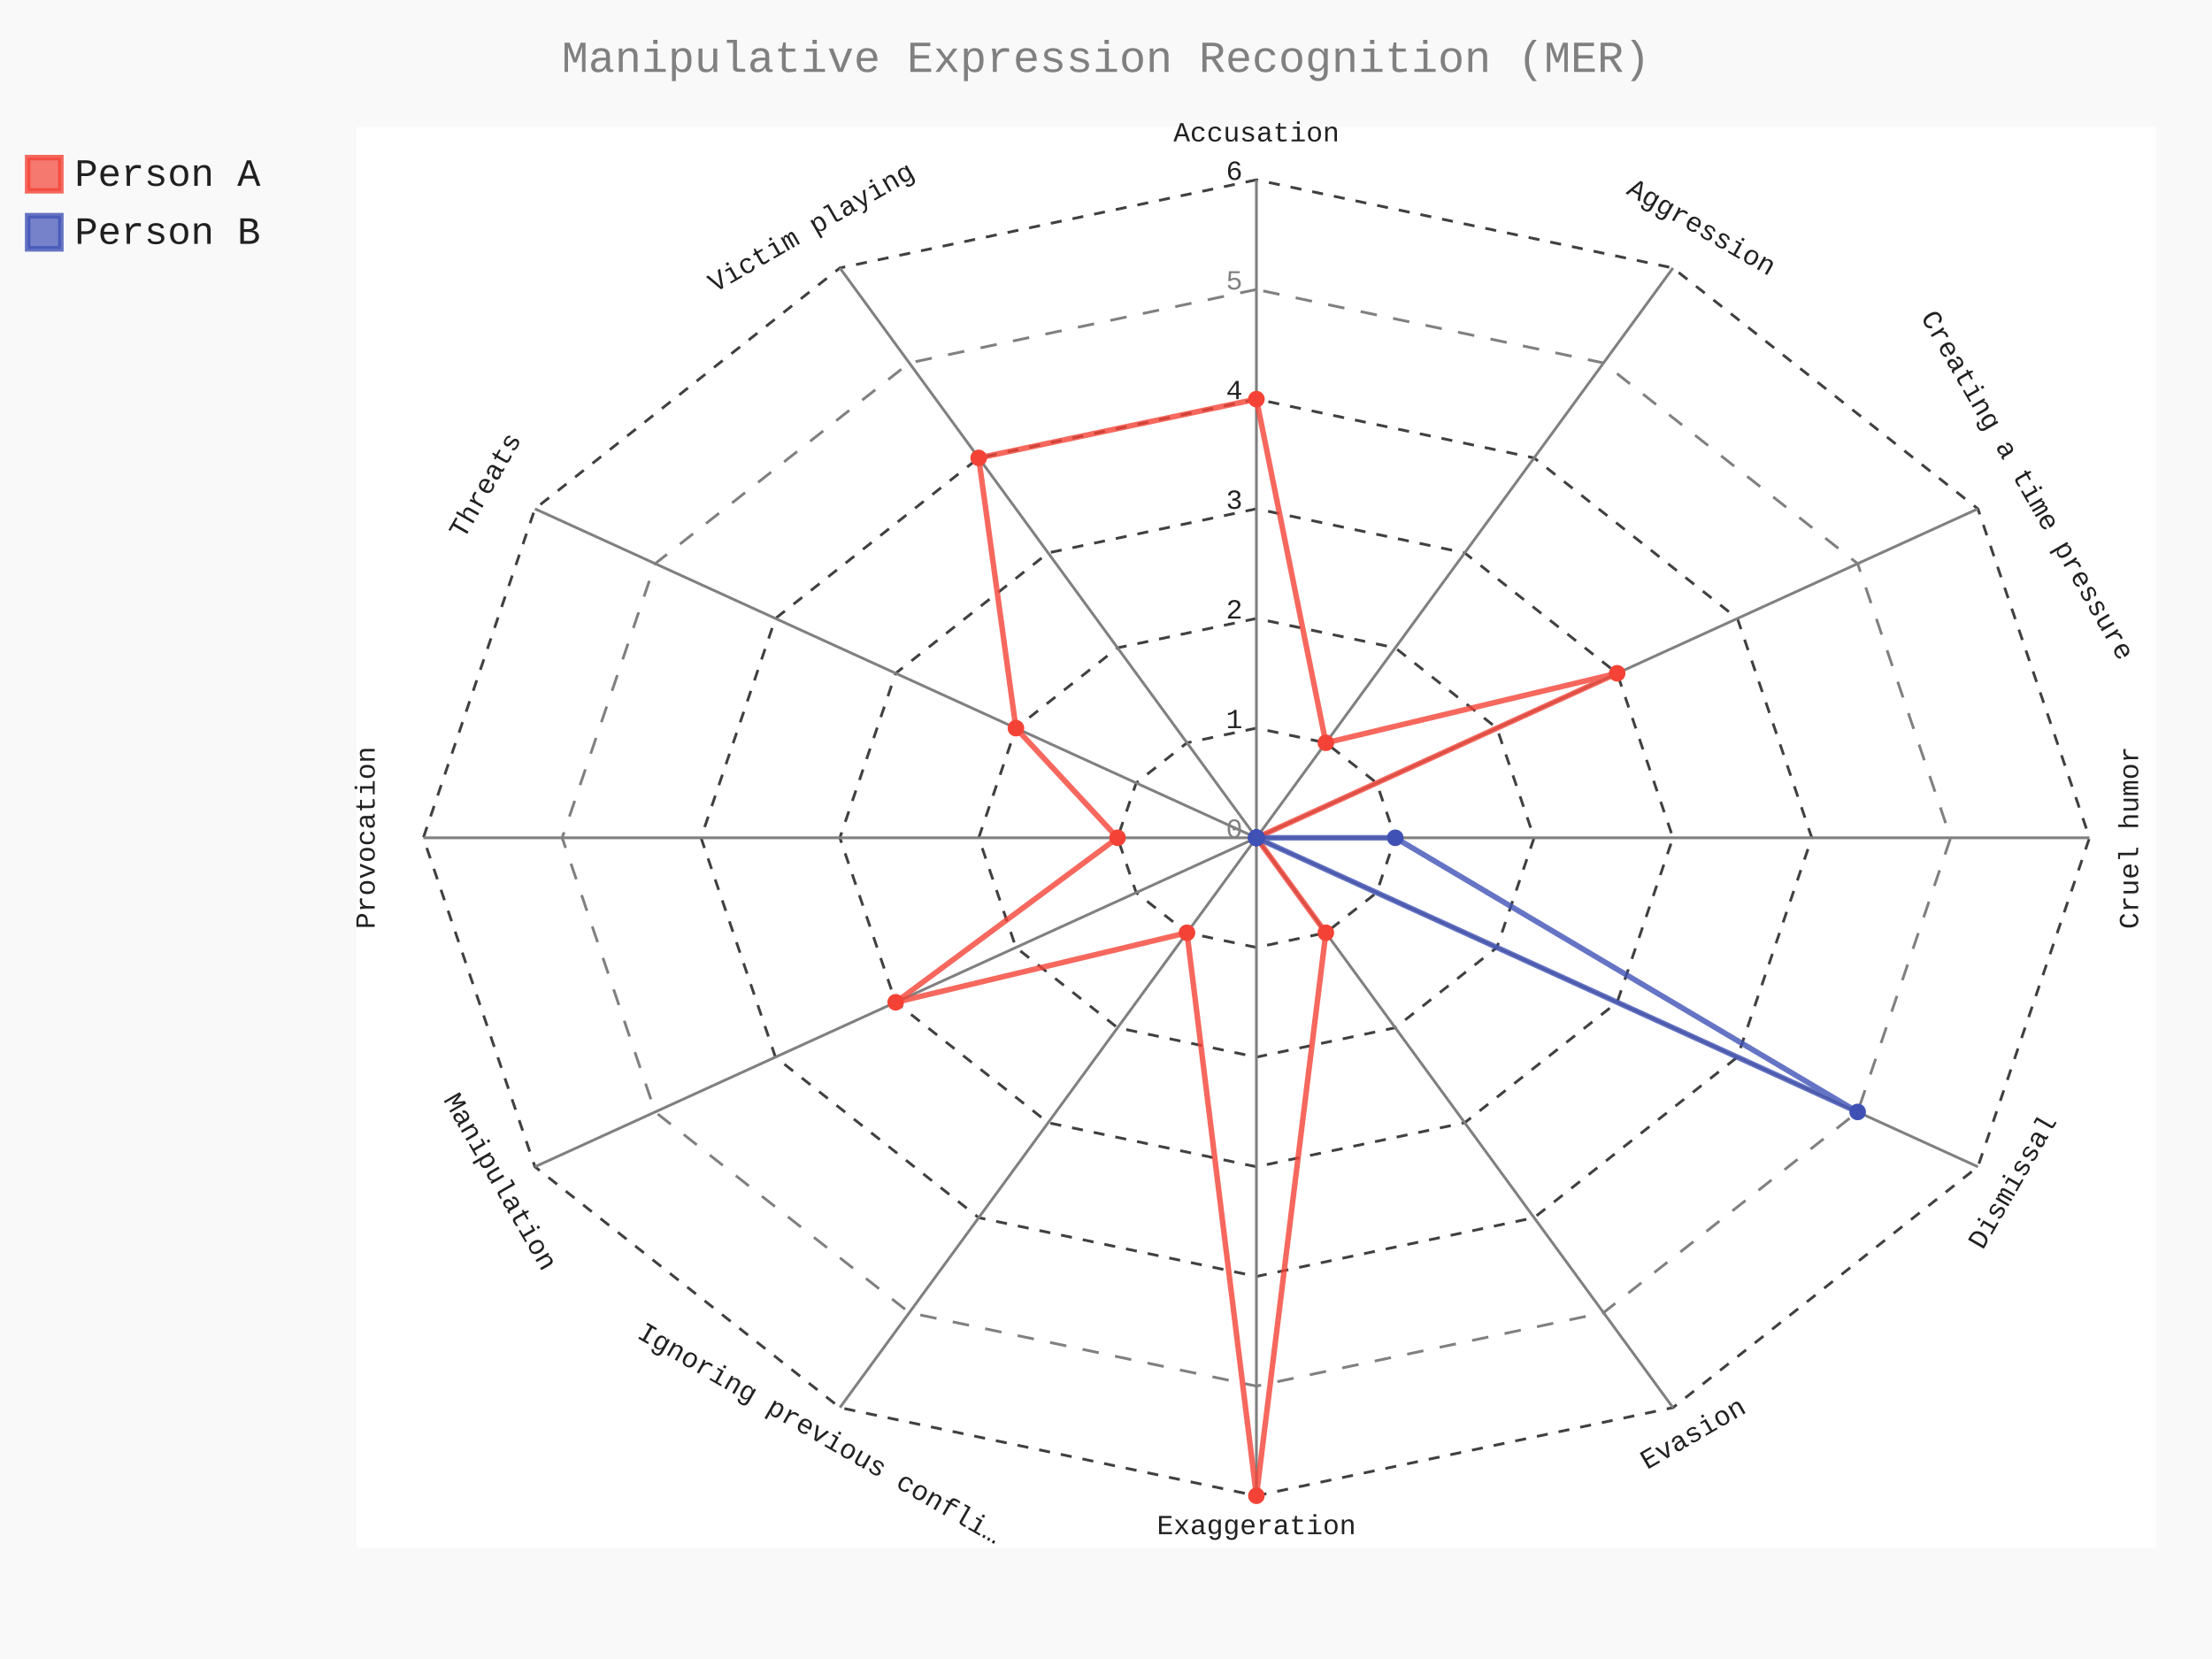
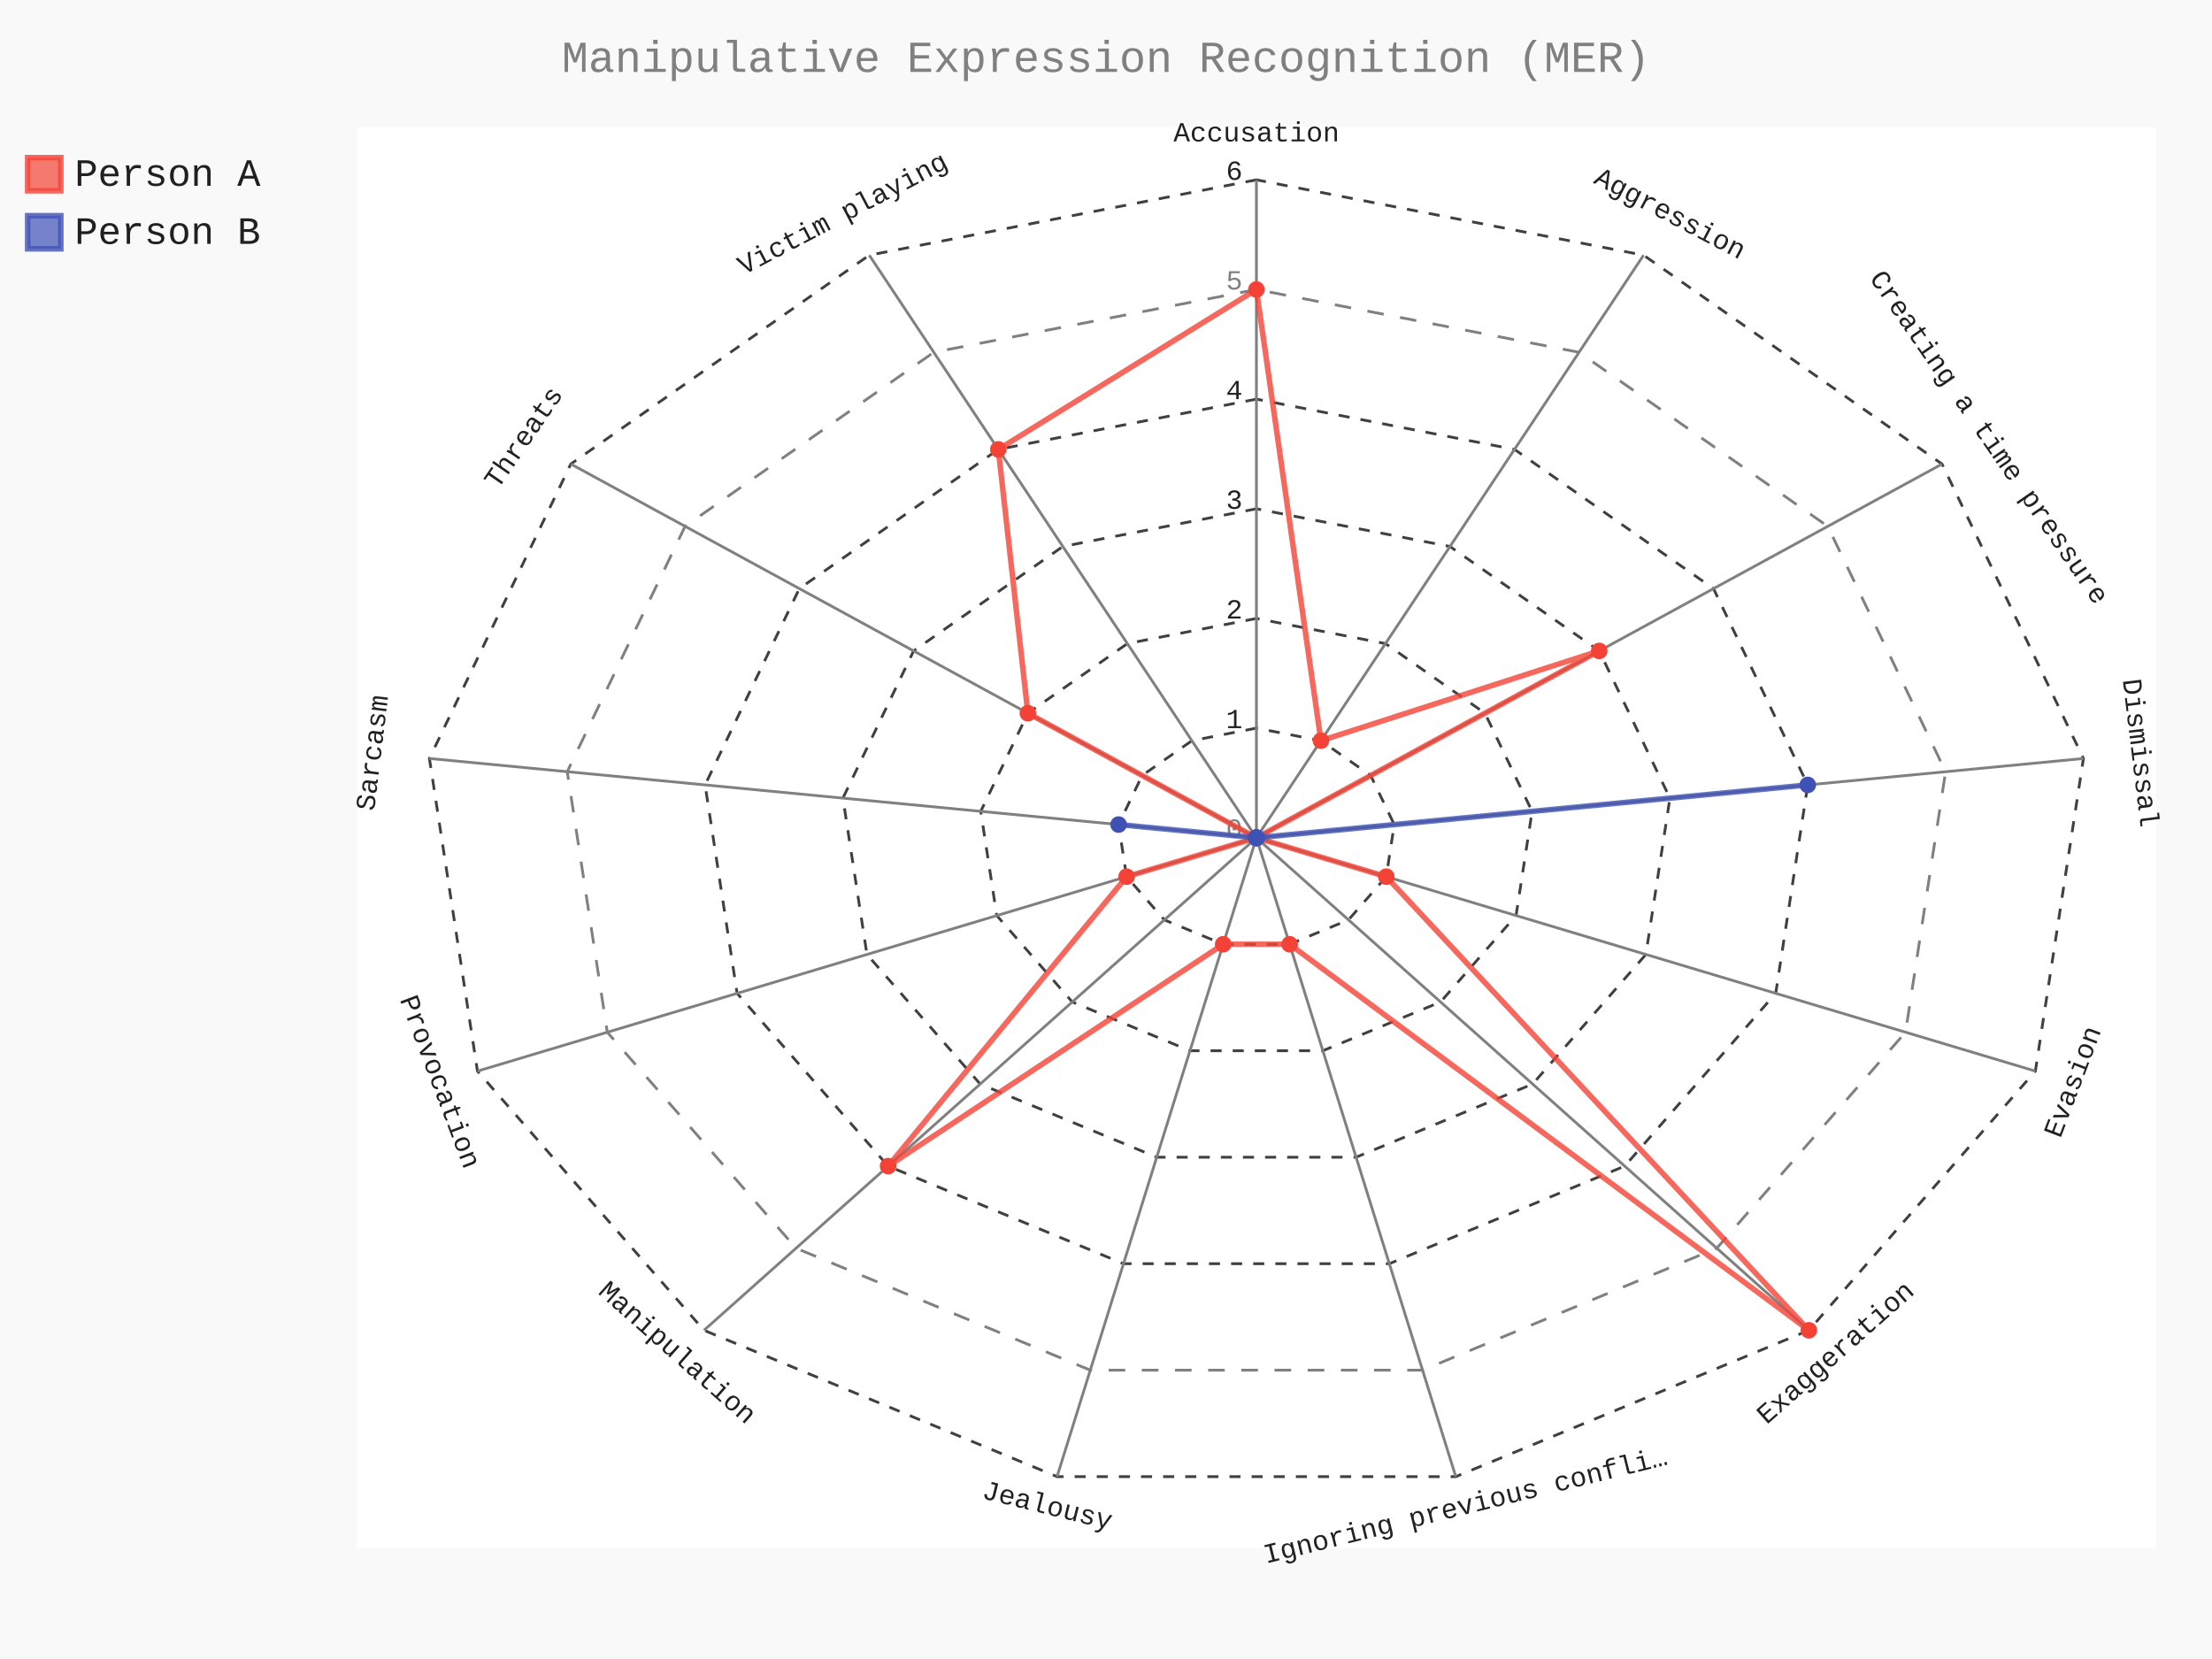
- <svg xmlns="http://www.w3.org/2000/svg" id="chart-e69b86ef-35c4-4375-af07-0d1befc70580" class="pygal-chart" viewBox="0 0 800 600">
+ <svg xmlns="http://www.w3.org/2000/svg" id="chart-ef63e582-4812-44c0-afba-1273d7af0980" class="pygal-chart" viewBox="0 0 800 600">
  <defs>
-     <style type="text/css">#chart-e69b86ef-35c4-4375-af07-0d1befc70580{-webkit-user-select:none;-webkit-font-smoothing:antialiased;font-family:Consolas,"Liberation Mono",Menlo,Courier,monospace}#chart-e69b86ef-35c4-4375-af07-0d1befc70580 .title{font-family:Consolas,"Liberation Mono",Menlo,Courier,monospace;font-size:16px}#chart-e69b86ef-35c4-4375-af07-0d1befc70580 .legends .legend text{font-family:Consolas,"Liberation Mono",Menlo,Courier,monospace;font-size:14px}#chart-e69b86ef-35c4-4375-af07-0d1befc70580 .axis text{font-family:Consolas,"Liberation Mono",Menlo,Courier,monospace;font-size:10px}#chart-e69b86ef-35c4-4375-af07-0d1befc70580 .axis text.major{font-family:Consolas,"Liberation Mono",Menlo,Courier,monospace;font-size:10px}#chart-e69b86ef-35c4-4375-af07-0d1befc70580 .text-overlay text.value{font-family:Consolas,"Liberation Mono",Menlo,Courier,monospace;font-size:16px}#chart-e69b86ef-35c4-4375-af07-0d1befc70580 .text-overlay text.label{font-family:Consolas,"Liberation Mono",Menlo,Courier,monospace;font-size:10px}#chart-e69b86ef-35c4-4375-af07-0d1befc70580 .tooltip{font-family:Consolas,"Liberation Mono",Menlo,Courier,monospace;font-size:14px}#chart-e69b86ef-35c4-4375-af07-0d1befc70580 text.no_data{font-family:Consolas,"Liberation Mono",Menlo,Courier,monospace;font-size:64px}
- #chart-e69b86ef-35c4-4375-af07-0d1befc70580{background-color:rgba(249,249,249,1)}#chart-e69b86ef-35c4-4375-af07-0d1befc70580 path,#chart-e69b86ef-35c4-4375-af07-0d1befc70580 line,#chart-e69b86ef-35c4-4375-af07-0d1befc70580 rect,#chart-e69b86ef-35c4-4375-af07-0d1befc70580 circle{-webkit-transition:150ms;-moz-transition:150ms;transition:150ms}#chart-e69b86ef-35c4-4375-af07-0d1befc70580 .graph &gt; .background{fill:rgba(249,249,249,1)}#chart-e69b86ef-35c4-4375-af07-0d1befc70580 .plot &gt; .background{fill:rgba(255,255,255,1)}#chart-e69b86ef-35c4-4375-af07-0d1befc70580 .graph{fill:rgba(0,0,0,.87)}#chart-e69b86ef-35c4-4375-af07-0d1befc70580 text.no_data{fill:rgba(128,128,128,1)}#chart-e69b86ef-35c4-4375-af07-0d1befc70580 .title{fill:rgba(128,128,128,1)}#chart-e69b86ef-35c4-4375-af07-0d1befc70580 .legends .legend text{fill:rgba(0,0,0,.87)}#chart-e69b86ef-35c4-4375-af07-0d1befc70580 .legends .legend:hover text{fill:rgba(128,128,128,1)}#chart-e69b86ef-35c4-4375-af07-0d1befc70580 .axis .line{stroke:rgba(128,128,128,1)}#chart-e69b86ef-35c4-4375-af07-0d1befc70580 .axis .guide.line{stroke:rgba(0,0,0,.54)}#chart-e69b86ef-35c4-4375-af07-0d1befc70580 .axis .major.line{stroke:rgba(0,0,0,.87)}#chart-e69b86ef-35c4-4375-af07-0d1befc70580 .axis text.major{fill:rgba(128,128,128,1)}#chart-e69b86ef-35c4-4375-af07-0d1befc70580 .axis.y .guides:hover .guide.line,#chart-e69b86ef-35c4-4375-af07-0d1befc70580 .line-graph .axis.x .guides:hover .guide.line,#chart-e69b86ef-35c4-4375-af07-0d1befc70580 .stackedline-graph .axis.x .guides:hover .guide.line,#chart-e69b86ef-35c4-4375-af07-0d1befc70580 .xy-graph .axis.x .guides:hover .guide.line{stroke:rgba(128,128,128,1)}#chart-e69b86ef-35c4-4375-af07-0d1befc70580 .axis .guides:hover text{fill:rgba(128,128,128,1)}#chart-e69b86ef-35c4-4375-af07-0d1befc70580 .reactive{fill-opacity:.7;stroke-opacity:.8;stroke-width:2}#chart-e69b86ef-35c4-4375-af07-0d1befc70580 .ci{stroke:rgba(0,0,0,.87)}#chart-e69b86ef-35c4-4375-af07-0d1befc70580 .reactive.active,#chart-e69b86ef-35c4-4375-af07-0d1befc70580 .active .reactive{fill-opacity:.8;stroke-opacity:.9;stroke-width:4}#chart-e69b86ef-35c4-4375-af07-0d1befc70580 .ci .reactive.active{stroke-width:1.5}#chart-e69b86ef-35c4-4375-af07-0d1befc70580 .series text{fill:rgba(128,128,128,1)}#chart-e69b86ef-35c4-4375-af07-0d1befc70580 .tooltip rect{fill:rgba(255,255,255,1);stroke:rgba(128,128,128,1);-webkit-transition:opacity 150ms;-moz-transition:opacity 150ms;transition:opacity 150ms}#chart-e69b86ef-35c4-4375-af07-0d1befc70580 .tooltip .label{fill:rgba(0,0,0,.87)}#chart-e69b86ef-35c4-4375-af07-0d1befc70580 .tooltip .label{fill:rgba(0,0,0,.87)}#chart-e69b86ef-35c4-4375-af07-0d1befc70580 .tooltip .legend{font-size:.8em;fill:rgba(0,0,0,.54)}#chart-e69b86ef-35c4-4375-af07-0d1befc70580 .tooltip .x_label{font-size:.6em;fill:rgba(128,128,128,1)}#chart-e69b86ef-35c4-4375-af07-0d1befc70580 .tooltip .xlink{font-size:.5em;text-decoration:underline}#chart-e69b86ef-35c4-4375-af07-0d1befc70580 .tooltip .value{font-size:1.5em}#chart-e69b86ef-35c4-4375-af07-0d1befc70580 .bound{font-size:.5em}#chart-e69b86ef-35c4-4375-af07-0d1befc70580 .max-value{font-size:.75em;fill:rgba(0,0,0,.54)}#chart-e69b86ef-35c4-4375-af07-0d1befc70580 .map-element{fill:rgba(255,255,255,1);stroke:rgba(0,0,0,.54) !important}#chart-e69b86ef-35c4-4375-af07-0d1befc70580 .map-element .reactive{fill-opacity:inherit;stroke-opacity:inherit}#chart-e69b86ef-35c4-4375-af07-0d1befc70580 .color-0,#chart-e69b86ef-35c4-4375-af07-0d1befc70580 .color-0 a:visited{stroke:#F44336;fill:#F44336}#chart-e69b86ef-35c4-4375-af07-0d1befc70580 .color-1,#chart-e69b86ef-35c4-4375-af07-0d1befc70580 .color-1 a:visited{stroke:#3F51B5;fill:#3F51B5}#chart-e69b86ef-35c4-4375-af07-0d1befc70580 .text-overlay .color-0 text{fill:black}#chart-e69b86ef-35c4-4375-af07-0d1befc70580 .text-overlay .color-1 text{fill:black}
- #chart-e69b86ef-35c4-4375-af07-0d1befc70580 text.no_data{text-anchor:middle}#chart-e69b86ef-35c4-4375-af07-0d1befc70580 .guide.line{fill:none}#chart-e69b86ef-35c4-4375-af07-0d1befc70580 .centered{text-anchor:middle}#chart-e69b86ef-35c4-4375-af07-0d1befc70580 .title{text-anchor:middle}#chart-e69b86ef-35c4-4375-af07-0d1befc70580 .legends .legend text{fill-opacity:1}#chart-e69b86ef-35c4-4375-af07-0d1befc70580 .axis.x text{text-anchor:middle}#chart-e69b86ef-35c4-4375-af07-0d1befc70580 .axis.x:not(.web) text[transform]{text-anchor:start}#chart-e69b86ef-35c4-4375-af07-0d1befc70580 .axis.x:not(.web) text[transform].backwards{text-anchor:end}#chart-e69b86ef-35c4-4375-af07-0d1befc70580 .axis.y text{text-anchor:end}#chart-e69b86ef-35c4-4375-af07-0d1befc70580 .axis.y text[transform].backwards{text-anchor:start}#chart-e69b86ef-35c4-4375-af07-0d1befc70580 .axis.y2 text{text-anchor:start}#chart-e69b86ef-35c4-4375-af07-0d1befc70580 .axis.y2 text[transform].backwards{text-anchor:end}#chart-e69b86ef-35c4-4375-af07-0d1befc70580 .axis .guide.line{stroke-dasharray:4,4;stroke:#404040}#chart-e69b86ef-35c4-4375-af07-0d1befc70580 .axis .major.guide.line{stroke-dasharray:6,6;stroke:#808080}#chart-e69b86ef-35c4-4375-af07-0d1befc70580 .horizontal .axis.y .guide.line,#chart-e69b86ef-35c4-4375-af07-0d1befc70580 .horizontal .axis.y2 .guide.line,#chart-e69b86ef-35c4-4375-af07-0d1befc70580 .vertical .axis.x .guide.line{opacity:0}#chart-e69b86ef-35c4-4375-af07-0d1befc70580 .horizontal .axis.always_show .guide.line,#chart-e69b86ef-35c4-4375-af07-0d1befc70580 .vertical .axis.always_show .guide.line{opacity:1 !important}#chart-e69b86ef-35c4-4375-af07-0d1befc70580 .axis.y .guides:hover .guide.line,#chart-e69b86ef-35c4-4375-af07-0d1befc70580 .axis.y2 .guides:hover .guide.line,#chart-e69b86ef-35c4-4375-af07-0d1befc70580 .axis.x .guides:hover .guide.line{opacity:1}#chart-e69b86ef-35c4-4375-af07-0d1befc70580 .axis .guides:hover text{opacity:1}#chart-e69b86ef-35c4-4375-af07-0d1befc70580 .nofill{fill:none}#chart-e69b86ef-35c4-4375-af07-0d1befc70580 .subtle-fill{fill-opacity:.2}#chart-e69b86ef-35c4-4375-af07-0d1befc70580 .dot{stroke-width:1px;fill-opacity:1;stroke-opacity:1}#chart-e69b86ef-35c4-4375-af07-0d1befc70580 .dot.active{stroke-width:5px}#chart-e69b86ef-35c4-4375-af07-0d1befc70580 .dot.negative{fill:transparent}#chart-e69b86ef-35c4-4375-af07-0d1befc70580 text,#chart-e69b86ef-35c4-4375-af07-0d1befc70580 tspan{stroke:none !important}#chart-e69b86ef-35c4-4375-af07-0d1befc70580 .series text.active{opacity:1}#chart-e69b86ef-35c4-4375-af07-0d1befc70580 .tooltip rect{fill-opacity:.95;stroke-width:.5}#chart-e69b86ef-35c4-4375-af07-0d1befc70580 .tooltip text{fill-opacity:1}#chart-e69b86ef-35c4-4375-af07-0d1befc70580 .showable{visibility:hidden}#chart-e69b86ef-35c4-4375-af07-0d1befc70580 .showable.shown{visibility:visible}#chart-e69b86ef-35c4-4375-af07-0d1befc70580 .gauge-background{fill:rgba(229,229,229,1);stroke:none}#chart-e69b86ef-35c4-4375-af07-0d1befc70580 .bg-lines{stroke:rgba(249,249,249,1);stroke-width:2px}</style>
+     <style type="text/css">#chart-ef63e582-4812-44c0-afba-1273d7af0980{-webkit-user-select:none;-webkit-font-smoothing:antialiased;font-family:Consolas,"Liberation Mono",Menlo,Courier,monospace}#chart-ef63e582-4812-44c0-afba-1273d7af0980 .title{font-family:Consolas,"Liberation Mono",Menlo,Courier,monospace;font-size:16px}#chart-ef63e582-4812-44c0-afba-1273d7af0980 .legends .legend text{font-family:Consolas,"Liberation Mono",Menlo,Courier,monospace;font-size:14px}#chart-ef63e582-4812-44c0-afba-1273d7af0980 .axis text{font-family:Consolas,"Liberation Mono",Menlo,Courier,monospace;font-size:10px}#chart-ef63e582-4812-44c0-afba-1273d7af0980 .axis text.major{font-family:Consolas,"Liberation Mono",Menlo,Courier,monospace;font-size:10px}#chart-ef63e582-4812-44c0-afba-1273d7af0980 .text-overlay text.value{font-family:Consolas,"Liberation Mono",Menlo,Courier,monospace;font-size:16px}#chart-ef63e582-4812-44c0-afba-1273d7af0980 .text-overlay text.label{font-family:Consolas,"Liberation Mono",Menlo,Courier,monospace;font-size:10px}#chart-ef63e582-4812-44c0-afba-1273d7af0980 .tooltip{font-family:Consolas,"Liberation Mono",Menlo,Courier,monospace;font-size:14px}#chart-ef63e582-4812-44c0-afba-1273d7af0980 text.no_data{font-family:Consolas,"Liberation Mono",Menlo,Courier,monospace;font-size:64px}
+ #chart-ef63e582-4812-44c0-afba-1273d7af0980{background-color:rgba(249,249,249,1)}#chart-ef63e582-4812-44c0-afba-1273d7af0980 path,#chart-ef63e582-4812-44c0-afba-1273d7af0980 line,#chart-ef63e582-4812-44c0-afba-1273d7af0980 rect,#chart-ef63e582-4812-44c0-afba-1273d7af0980 circle{-webkit-transition:150ms;-moz-transition:150ms;transition:150ms}#chart-ef63e582-4812-44c0-afba-1273d7af0980 .graph &gt; .background{fill:rgba(249,249,249,1)}#chart-ef63e582-4812-44c0-afba-1273d7af0980 .plot &gt; .background{fill:rgba(255,255,255,1)}#chart-ef63e582-4812-44c0-afba-1273d7af0980 .graph{fill:rgba(0,0,0,.87)}#chart-ef63e582-4812-44c0-afba-1273d7af0980 text.no_data{fill:rgba(128,128,128,1)}#chart-ef63e582-4812-44c0-afba-1273d7af0980 .title{fill:rgba(128,128,128,1)}#chart-ef63e582-4812-44c0-afba-1273d7af0980 .legends .legend text{fill:rgba(0,0,0,.87)}#chart-ef63e582-4812-44c0-afba-1273d7af0980 .legends .legend:hover text{fill:rgba(128,128,128,1)}#chart-ef63e582-4812-44c0-afba-1273d7af0980 .axis .line{stroke:rgba(128,128,128,1)}#chart-ef63e582-4812-44c0-afba-1273d7af0980 .axis .guide.line{stroke:rgba(0,0,0,.54)}#chart-ef63e582-4812-44c0-afba-1273d7af0980 .axis .major.line{stroke:rgba(0,0,0,.87)}#chart-ef63e582-4812-44c0-afba-1273d7af0980 .axis text.major{fill:rgba(128,128,128,1)}#chart-ef63e582-4812-44c0-afba-1273d7af0980 .axis.y .guides:hover .guide.line,#chart-ef63e582-4812-44c0-afba-1273d7af0980 .line-graph .axis.x .guides:hover .guide.line,#chart-ef63e582-4812-44c0-afba-1273d7af0980 .stackedline-graph .axis.x .guides:hover .guide.line,#chart-ef63e582-4812-44c0-afba-1273d7af0980 .xy-graph .axis.x .guides:hover .guide.line{stroke:rgba(128,128,128,1)}#chart-ef63e582-4812-44c0-afba-1273d7af0980 .axis .guides:hover text{fill:rgba(128,128,128,1)}#chart-ef63e582-4812-44c0-afba-1273d7af0980 .reactive{fill-opacity:.7;stroke-opacity:.8;stroke-width:2}#chart-ef63e582-4812-44c0-afba-1273d7af0980 .ci{stroke:rgba(0,0,0,.87)}#chart-ef63e582-4812-44c0-afba-1273d7af0980 .reactive.active,#chart-ef63e582-4812-44c0-afba-1273d7af0980 .active .reactive{fill-opacity:.8;stroke-opacity:.9;stroke-width:4}#chart-ef63e582-4812-44c0-afba-1273d7af0980 .ci .reactive.active{stroke-width:1.5}#chart-ef63e582-4812-44c0-afba-1273d7af0980 .series text{fill:rgba(128,128,128,1)}#chart-ef63e582-4812-44c0-afba-1273d7af0980 .tooltip rect{fill:rgba(255,255,255,1);stroke:rgba(128,128,128,1);-webkit-transition:opacity 150ms;-moz-transition:opacity 150ms;transition:opacity 150ms}#chart-ef63e582-4812-44c0-afba-1273d7af0980 .tooltip .label{fill:rgba(0,0,0,.87)}#chart-ef63e582-4812-44c0-afba-1273d7af0980 .tooltip .label{fill:rgba(0,0,0,.87)}#chart-ef63e582-4812-44c0-afba-1273d7af0980 .tooltip .legend{font-size:.8em;fill:rgba(0,0,0,.54)}#chart-ef63e582-4812-44c0-afba-1273d7af0980 .tooltip .x_label{font-size:.6em;fill:rgba(128,128,128,1)}#chart-ef63e582-4812-44c0-afba-1273d7af0980 .tooltip .xlink{font-size:.5em;text-decoration:underline}#chart-ef63e582-4812-44c0-afba-1273d7af0980 .tooltip .value{font-size:1.5em}#chart-ef63e582-4812-44c0-afba-1273d7af0980 .bound{font-size:.5em}#chart-ef63e582-4812-44c0-afba-1273d7af0980 .max-value{font-size:.75em;fill:rgba(0,0,0,.54)}#chart-ef63e582-4812-44c0-afba-1273d7af0980 .map-element{fill:rgba(255,255,255,1);stroke:rgba(0,0,0,.54) !important}#chart-ef63e582-4812-44c0-afba-1273d7af0980 .map-element .reactive{fill-opacity:inherit;stroke-opacity:inherit}#chart-ef63e582-4812-44c0-afba-1273d7af0980 .color-0,#chart-ef63e582-4812-44c0-afba-1273d7af0980 .color-0 a:visited{stroke:#F44336;fill:#F44336}#chart-ef63e582-4812-44c0-afba-1273d7af0980 .color-1,#chart-ef63e582-4812-44c0-afba-1273d7af0980 .color-1 a:visited{stroke:#3F51B5;fill:#3F51B5}#chart-ef63e582-4812-44c0-afba-1273d7af0980 .text-overlay .color-0 text{fill:black}#chart-ef63e582-4812-44c0-afba-1273d7af0980 .text-overlay .color-1 text{fill:black}
+ #chart-ef63e582-4812-44c0-afba-1273d7af0980 text.no_data{text-anchor:middle}#chart-ef63e582-4812-44c0-afba-1273d7af0980 .guide.line{fill:none}#chart-ef63e582-4812-44c0-afba-1273d7af0980 .centered{text-anchor:middle}#chart-ef63e582-4812-44c0-afba-1273d7af0980 .title{text-anchor:middle}#chart-ef63e582-4812-44c0-afba-1273d7af0980 .legends .legend text{fill-opacity:1}#chart-ef63e582-4812-44c0-afba-1273d7af0980 .axis.x text{text-anchor:middle}#chart-ef63e582-4812-44c0-afba-1273d7af0980 .axis.x:not(.web) text[transform]{text-anchor:start}#chart-ef63e582-4812-44c0-afba-1273d7af0980 .axis.x:not(.web) text[transform].backwards{text-anchor:end}#chart-ef63e582-4812-44c0-afba-1273d7af0980 .axis.y text{text-anchor:end}#chart-ef63e582-4812-44c0-afba-1273d7af0980 .axis.y text[transform].backwards{text-anchor:start}#chart-ef63e582-4812-44c0-afba-1273d7af0980 .axis.y2 text{text-anchor:start}#chart-ef63e582-4812-44c0-afba-1273d7af0980 .axis.y2 text[transform].backwards{text-anchor:end}#chart-ef63e582-4812-44c0-afba-1273d7af0980 .axis .guide.line{stroke-dasharray:4,4;stroke:#404040}#chart-ef63e582-4812-44c0-afba-1273d7af0980 .axis .major.guide.line{stroke-dasharray:6,6;stroke:#808080}#chart-ef63e582-4812-44c0-afba-1273d7af0980 .horizontal .axis.y .guide.line,#chart-ef63e582-4812-44c0-afba-1273d7af0980 .horizontal .axis.y2 .guide.line,#chart-ef63e582-4812-44c0-afba-1273d7af0980 .vertical .axis.x .guide.line{opacity:0}#chart-ef63e582-4812-44c0-afba-1273d7af0980 .horizontal .axis.always_show .guide.line,#chart-ef63e582-4812-44c0-afba-1273d7af0980 .vertical .axis.always_show .guide.line{opacity:1 !important}#chart-ef63e582-4812-44c0-afba-1273d7af0980 .axis.y .guides:hover .guide.line,#chart-ef63e582-4812-44c0-afba-1273d7af0980 .axis.y2 .guides:hover .guide.line,#chart-ef63e582-4812-44c0-afba-1273d7af0980 .axis.x .guides:hover .guide.line{opacity:1}#chart-ef63e582-4812-44c0-afba-1273d7af0980 .axis .guides:hover text{opacity:1}#chart-ef63e582-4812-44c0-afba-1273d7af0980 .nofill{fill:none}#chart-ef63e582-4812-44c0-afba-1273d7af0980 .subtle-fill{fill-opacity:.2}#chart-ef63e582-4812-44c0-afba-1273d7af0980 .dot{stroke-width:1px;fill-opacity:1;stroke-opacity:1}#chart-ef63e582-4812-44c0-afba-1273d7af0980 .dot.active{stroke-width:5px}#chart-ef63e582-4812-44c0-afba-1273d7af0980 .dot.negative{fill:transparent}#chart-ef63e582-4812-44c0-afba-1273d7af0980 text,#chart-ef63e582-4812-44c0-afba-1273d7af0980 tspan{stroke:none !important}#chart-ef63e582-4812-44c0-afba-1273d7af0980 .series text.active{opacity:1}#chart-ef63e582-4812-44c0-afba-1273d7af0980 .tooltip rect{fill-opacity:.95;stroke-width:.5}#chart-ef63e582-4812-44c0-afba-1273d7af0980 .tooltip text{fill-opacity:1}#chart-ef63e582-4812-44c0-afba-1273d7af0980 .showable{visibility:hidden}#chart-ef63e582-4812-44c0-afba-1273d7af0980 .showable.shown{visibility:visible}#chart-ef63e582-4812-44c0-afba-1273d7af0980 .gauge-background{fill:rgba(229,229,229,1);stroke:none}#chart-ef63e582-4812-44c0-afba-1273d7af0980 .bg-lines{stroke:rgba(249,249,249,1);stroke-width:2px}</style>
  </defs>
  <g class="graph radar-graph vertical">
    <rect x="0" y="0" width="800" height="600" class="background" />
    <g transform="translate(129, 46)" class="plot">
      <rect x="0" y="0" width="650.8" height="514" class="background" />
      <g class="axis y web">
        <g class="guides">
-           <path d="M325.4 19.037 L174.752 50.918 64.47 138.019 24.104 257 64.47 375.981 174.752 463.082 325.4 494.963 476.048 463.082 586.33 375.981 626.696 257 586.33 138.019 476.048 50.918 325.4 19.037 Z" class="guide line" />
+           <path d="M325.4 19.037 L185.381 46.294 77.438 121.822 26.3 228.317 43.683 341.383 125.604 435.118 253.295 488.048 397.505 488.048 525.196 435.118 607.117 341.383 624.5 228.317 573.362 121.822 465.419 46.294 325.4 19.037 Z" class="guide line" />
          <text x="320.4" y="19.037" class="">6</text>
        </g>
        <g class="guides">
-           <path d="M325.4 58.698 L199.86 85.265 107.958 157.849 74.32 257 107.958 356.151 199.86 428.735 325.4 455.302 450.94 428.735 542.842 356.151 576.48 257 542.842 157.849 450.94 85.265 325.4 58.698 Z" class="major guide line" />
+           <path d="M325.4 58.698 L208.717 81.412 118.765 144.351 76.15 233.097 90.636 327.319 158.903 405.432 265.313 449.54 385.487 449.54 491.897 405.432 560.164 327.319 574.65 233.097 532.035 144.351 442.083 81.412 325.4 58.698 Z" class="major guide line" />
          <text x="320.4" y="58.698" class="major">5</text>
        </g>
        <g class="guides">
-           <path d="M325.4 98.358 L224.968 119.612 151.447 177.679 124.536 257 151.447 336.321 224.968 394.388 325.4 415.642 425.832 394.388 499.353 336.321 526.264 257 499.353 177.679 425.832 119.612 325.4 98.358 Z" class="guide line" />
+           <path d="M325.4 98.358 L232.054 116.53 160.092 166.881 126 237.878 137.589 313.255 192.202 375.745 277.33 411.032 373.47 411.032 458.598 375.745 513.211 313.255 524.8 237.878 490.708 166.881 418.746 116.53 325.4 98.358 Z" class="guide line" />
          <text x="320.4" y="98.358" class="">4</text>
        </g>
        <g class="guides">
-           <path d="M325.4 138.019 L250.076 153.959 194.935 197.509 174.752 257 194.935 316.491 250.076 360.041 325.4 375.981 400.724 360.041 455.865 316.491 476.048 257 455.865 197.509 400.724 153.959 325.4 138.019 Z" class="guide line" />
+           <path d="M325.4 138.019 L255.39 151.647 201.419 189.411 175.85 242.658 184.542 299.191 225.502 346.059 289.348 372.524 361.452 372.524 425.298 346.059 466.258 299.191 474.95 242.658 449.381 189.411 395.41 151.647 325.4 138.019 Z" class="guide line" />
          <text x="320.4" y="138.019" class="">3</text>
        </g>
        <g class="guides">
-           <path d="M325.4 177.679 L275.184 188.306 238.423 217.34 224.968 257 238.423 296.66 275.184 325.694 325.4 336.321 375.616 325.694 412.377 296.66 425.832 257 412.377 217.34 375.616 188.306 325.4 177.679 Z" class="guide line" />
+           <path d="M325.4 177.679 L278.727 186.765 242.746 211.941 225.7 247.439 231.494 285.128 258.801 316.373 301.365 334.016 349.435 334.016 391.999 316.373 419.306 285.128 425.1 247.439 408.054 211.941 372.073 186.765 325.4 177.679 Z" class="guide line" />
          <text x="320.4" y="177.679" class="">2</text>
        </g>
        <g class="guides">
-           <path d="M325.4 217.34 L300.292 222.653 281.912 237.17 275.184 257 281.912 276.83 300.292 291.347 325.4 296.66 350.508 291.347 368.888 276.83 375.616 257 368.888 237.17 350.508 222.653 325.4 217.34 Z" class="guide line" />
+           <path d="M325.4 217.34 L302.063 221.882 284.073 234.47 275.55 252.219 278.447 271.064 292.101 286.686 313.383 295.508 337.417 295.508 358.699 286.686 372.353 271.064 375.25 252.219 366.727 234.47 348.737 221.882 325.4 217.34 Z" class="guide line" />
          <text x="320.4" y="217.34" class="">1</text>
        </g>
        <g class="guides">
-           <path d="M325.4 257 L325.4 257 325.4 257 325.4 257 325.4 257 325.4 257 325.4 257 325.4 257 325.4 257 325.4 257 325.4 257 325.4 257 325.4 257 Z" class="major guide line" />
+           <path d="M325.4 257 L325.4 257 325.4 257 325.4 257 325.4 257 325.4 257 325.4 257 325.4 257 325.4 257 325.4 257 325.4 257 325.4 257 325.4 257 325.4 257 Z" class="major guide line" />
          <text x="320.4" y="257.0" class="major">0</text>
        </g>
      </g>
      <g class="axis x web">
        <g class="guides">
          <path d="M325.4 257 L325.4 19.037" class="line" />
          <text x="325.4" y="5.14" class="" transform="rotate(0 325.4 5.14)">Accusation</text>
        </g>
        <g class="guides">
-           <path d="M325.4 257 L174.752 50.918" class="line" />
-           <text x="165.954" y="38.883" class="" transform="rotate(-30 165.954 38.88284)">Victim playing</text>
-         </g>
-         <g class="guides">
-           <path d="M325.4 257 L64.47 138.019" class="line" />
-           <text x="49.231" y="131.07" class="" transform="rotate(-60 49.23143 131.07)">Threats</text>
-         </g>
-         <g class="guides">
-           <path d="M325.4 257 L24.104 257" class="line" />
-           <text x="6.508" y="257" class="" transform="rotate(-90 6.508 257)">Provocation</text>
-         </g>
-         <g class="guides">
-           <path d="M325.4 257 L64.47 375.981" class="line" />
-           <text x="49.231" y="382.93" class="" transform="rotate(-300 49.23143 382.93)">Manipulation</text>
-         </g>
-         <g class="guides">
-           <path d="M325.4 257 L174.752 463.082" class="line" />
-           <text x="165.954" y="475.117" class="" transform="rotate(-330 165.954 475.1172)">Ignoring previous confli…</text>
-         </g>
-         <g class="guides">
-           <path d="M325.4 257 L325.4 494.963" class="line" />
-           <text x="325.4" y="508.86" class="" transform="rotate(-360 325.4 508.86)">Exaggeration</text>
-         </g>
-         <g class="guides">
-           <path d="M325.4 257 L476.048 463.082" class="line" />
-           <text x="484.846" y="475.117" class="" transform="rotate(-390 484.846 475.1172)">Evasion</text>
-         </g>
-         <g class="guides">
-           <path d="M325.4 257 L586.33 375.981" class="line" />
-           <text x="601.569" y="382.93" class="" transform="rotate(-420 601.5686 382.93)">Dismissal</text>
-         </g>
-         <g class="guides">
-           <path d="M325.4 257 L626.696 257" class="line" />
-           <text x="644.292" y="257" class="" transform="rotate(-450 644.292 257)">Cruel humor</text>
-         </g>
-         <g class="guides">
-           <path d="M325.4 257 L586.33 138.019" class="line" />
-           <text x="601.569" y="131.07" class="" transform="rotate(-300 601.5686 131.07)">Creating a time pressure</text>
-         </g>
-         <g class="guides">
-           <path d="M325.4 257 L476.048 50.918" class="line" />
-           <text x="484.846" y="38.883" class="" transform="rotate(-330 484.846 38.88284)">Aggression</text>
+           <path d="M325.4 257 L185.381 46.294" class="line" />
+           <text x="177.203" y="33.989" class="" transform="rotate(-27.69231 177.2035 33.98904)">Victim playing</text>
+         </g>
+         <g class="guides">
+           <path d="M325.4 257 L77.438 121.822" class="line" />
+           <text x="62.957" y="113.927" class="" transform="rotate(-55.38461 62.95703 113.9272)">Threats</text>
+         </g>
+         <g class="guides">
+           <path d="M325.4 257 L26.3 228.317" class="line" />
+           <text x="8.833" y="226.642" class="" transform="rotate(-83.07692 8.833082 226.6416)">Sarcasm</text>
+         </g>
+         <g class="guides">
+           <path d="M325.4 257 L43.683 341.383" class="line" />
+           <text x="27.231" y="346.311" class="" transform="rotate(-290.7692 27.2308 346.3108)">Provocation</text>
+         </g>
+         <g class="guides">
+           <path d="M325.4 257 L125.604 435.118" class="line" />
+           <text x="113.935" y="445.52" class="" transform="rotate(-318.4615 113.9355 445.5199)">Manipulation</text>
+         </g>
+         <g class="guides">
+           <path d="M325.4 257 L253.295 488.048" class="line" />
+           <text x="249.084" y="501.541" class="" transform="rotate(-346.1538 249.0841 501.5414)">Jealousy</text>
+         </g>
+         <g class="guides">
+           <path d="M325.4 257 L397.505 488.048" class="line" />
+           <text x="401.716" y="501.541" class="" transform="rotate(-373.8462 401.7159 501.5414)">Ignoring previous confli…</text>
+         </g>
+         <g class="guides">
+           <path d="M325.4 257 L525.196 435.118" class="line" />
+           <text x="536.865" y="445.52" class="" transform="rotate(-401.5385 536.8645 445.5199)">Exaggeration</text>
+         </g>
+         <g class="guides">
+           <path d="M325.4 257 L607.117 341.383" class="line" />
+           <text x="623.569" y="346.311" class="" transform="rotate(-429.2308 623.5692 346.3108)">Evasion</text>
+         </g>
+         <g class="guides">
+           <path d="M325.4 257 L624.5 228.317" class="line" />
+           <text x="641.967" y="226.642" class="" transform="rotate(-276.9231 641.9669 226.6416)">Dismissal</text>
+         </g>
+         <g class="guides">
+           <path d="M325.4 257 L573.362 121.822" class="line" />
+           <text x="587.843" y="113.927" class="" transform="rotate(-304.6154 587.843 113.9272)">Creating a time pressure</text>
+         </g>
+         <g class="guides">
+           <path d="M325.4 257 L465.419 46.294" class="line" />
+           <text x="473.597" y="33.989" class="" transform="rotate(-332.3077 473.5965 33.98904)">Aggression</text>
        </g>
      </g>
      <g class="series serie-0 color-0">
-         <path d="M325.4 98.358 L224.968 119.612 238.423 217.34 275.184 257 194.935 316.491 300.292 291.347 325.4 494.963 350.508 291.347 325.4 257 325.4 257 455.865 197.509 350.508 222.653 Z" class="line reactive nofill" />
+         <path d="M325.4 58.698 L232.054 116.53 242.746 211.941 325.4 257 278.447 271.064 192.202 375.745 313.383 295.508 337.417 295.508 525.196 435.118 372.353 271.064 325.4 257 449.381 189.411 348.737 221.882 Z" class="line reactive nofill" />
      </g>
      <g class="series serie-1 color-1">
-         <path d="M325.4 257 L325.4 257 325.4 257 325.4 257 325.4 257 325.4 257 325.4 257 325.4 257 542.842 356.151 375.616 257 325.4 257 325.4 257 Z" class="line reactive nofill" />
+         <path d="M325.4 257 L325.4 257 325.4 257 275.55 252.219 325.4 257 325.4 257 325.4 257 325.4 257 325.4 257 325.4 257 524.8 237.878 325.4 257 325.4 257 Z" class="line reactive nofill" />
      </g>
    </g>
    <g class="titles">
      <text x="400.0" y="26" class="title plot_title">Manipulative Expression Recognition (MER)</text>
    </g>
    <g transform="translate(129, 46)" class="plot overlay">
      <g class="series serie-0 color-0">
        <g class="dots">
-           <circle cx="325.4" cy="98.358" r="2.5" class="dot reactive tooltip-trigger" />
-         </g>
-         <g class="dots">
-           <circle cx="224.968" cy="119.612" r="2.5" class="dot reactive tooltip-trigger" />
-         </g>
-         <g class="dots">
-           <circle cx="238.423" cy="217.34" r="2.5" class="dot reactive tooltip-trigger" />
-         </g>
-         <g class="dots">
-           <circle cx="275.184" cy="257.0" r="2.5" class="dot reactive tooltip-trigger" />
-         </g>
-         <g class="dots">
-           <circle cx="194.935" cy="316.491" r="2.5" class="dot reactive tooltip-trigger" />
-         </g>
-         <g class="dots">
-           <circle cx="300.292" cy="291.347" r="2.5" class="dot reactive tooltip-trigger" />
-         </g>
-         <g class="dots">
-           <circle cx="325.4" cy="494.963" r="2.5" class="dot reactive tooltip-trigger" />
-         </g>
-         <g class="dots">
-           <circle cx="350.508" cy="291.347" r="2.5" class="dot reactive tooltip-trigger" />
-         </g>
-         <g class="dots">
-           <circle cx="325.4" cy="257.0" r="2.5" class="dot reactive tooltip-trigger" />
-         </g>
-         <g class="dots">
-           <circle cx="325.4" cy="257.0" r="2.5" class="dot reactive tooltip-trigger" />
-         </g>
-         <g class="dots">
-           <circle cx="455.865" cy="197.509" r="2.5" class="dot reactive tooltip-trigger" />
-         </g>
-         <g class="dots">
-           <circle cx="350.508" cy="222.653" r="2.5" class="dot reactive tooltip-trigger" />
+           <circle cx="325.4" cy="58.698" r="2.5" class="dot reactive tooltip-trigger" />
+         </g>
+         <g class="dots">
+           <circle cx="232.054" cy="116.53" r="2.5" class="dot reactive tooltip-trigger" />
+         </g>
+         <g class="dots">
+           <circle cx="242.746" cy="211.941" r="2.5" class="dot reactive tooltip-trigger" />
+         </g>
+         <g class="dots">
+           <circle cx="325.4" cy="257.0" r="2.5" class="dot reactive tooltip-trigger" />
+         </g>
+         <g class="dots">
+           <circle cx="278.447" cy="271.064" r="2.5" class="dot reactive tooltip-trigger" />
+         </g>
+         <g class="dots">
+           <circle cx="192.202" cy="375.745" r="2.5" class="dot reactive tooltip-trigger" />
+         </g>
+         <g class="dots">
+           <circle cx="313.383" cy="295.508" r="2.5" class="dot reactive tooltip-trigger" />
+         </g>
+         <g class="dots">
+           <circle cx="337.417" cy="295.508" r="2.5" class="dot reactive tooltip-trigger" />
+         </g>
+         <g class="dots">
+           <circle cx="525.196" cy="435.118" r="2.5" class="dot reactive tooltip-trigger" />
+         </g>
+         <g class="dots">
+           <circle cx="372.353" cy="271.064" r="2.5" class="dot reactive tooltip-trigger" />
+         </g>
+         <g class="dots">
+           <circle cx="325.4" cy="257.0" r="2.5" class="dot reactive tooltip-trigger" />
+         </g>
+         <g class="dots">
+           <circle cx="449.381" cy="189.411" r="2.5" class="dot reactive tooltip-trigger" />
+         </g>
+         <g class="dots">
+           <circle cx="348.737" cy="221.882" r="2.5" class="dot reactive tooltip-trigger" />
        </g>
      </g>
      <g class="series serie-1 color-1">
        <g class="dots">
          <circle cx="325.4" cy="257.0" r="2.5" class="dot reactive tooltip-trigger" />
        </g>
        <g class="dots">
          <circle cx="325.4" cy="257.0" r="2.5" class="dot reactive tooltip-trigger" />
        </g>
        <g class="dots">
          <circle cx="325.4" cy="257.0" r="2.5" class="dot reactive tooltip-trigger" />
        </g>
        <g class="dots">
-           <circle cx="325.4" cy="257.0" r="2.5" class="dot reactive tooltip-trigger" />
-         </g>
-         <g class="dots">
-           <circle cx="325.4" cy="257.0" r="2.5" class="dot reactive tooltip-trigger" />
-         </g>
-         <g class="dots">
-           <circle cx="325.4" cy="257.0" r="2.5" class="dot reactive tooltip-trigger" />
-         </g>
-         <g class="dots">
-           <circle cx="325.4" cy="257.0" r="2.5" class="dot reactive tooltip-trigger" />
-         </g>
-         <g class="dots">
-           <circle cx="325.4" cy="257.0" r="2.5" class="dot reactive tooltip-trigger" />
-         </g>
-         <g class="dots">
-           <circle cx="542.842" cy="356.151" r="2.5" class="dot reactive tooltip-trigger" />
-         </g>
-         <g class="dots">
-           <circle cx="375.616" cy="257.0" r="2.5" class="dot reactive tooltip-trigger" />
+           <circle cx="275.55" cy="252.219" r="2.5" class="dot reactive tooltip-trigger" />
+         </g>
+         <g class="dots">
+           <circle cx="325.4" cy="257.0" r="2.5" class="dot reactive tooltip-trigger" />
+         </g>
+         <g class="dots">
+           <circle cx="325.4" cy="257.0" r="2.5" class="dot reactive tooltip-trigger" />
+         </g>
+         <g class="dots">
+           <circle cx="325.4" cy="257.0" r="2.5" class="dot reactive tooltip-trigger" />
+         </g>
+         <g class="dots">
+           <circle cx="325.4" cy="257.0" r="2.5" class="dot reactive tooltip-trigger" />
+         </g>
+         <g class="dots">
+           <circle cx="325.4" cy="257.0" r="2.5" class="dot reactive tooltip-trigger" />
+         </g>
+         <g class="dots">
+           <circle cx="325.4" cy="257.0" r="2.5" class="dot reactive tooltip-trigger" />
+         </g>
+         <g class="dots">
+           <circle cx="524.8" cy="237.878" r="2.5" class="dot reactive tooltip-trigger" />
        </g>
        <g class="dots">
          <circle cx="325.4" cy="257.0" r="2.5" class="dot reactive tooltip-trigger" />
        </g>
        <g class="dots">
          <circle cx="325.4" cy="257.0" r="2.5" class="dot reactive tooltip-trigger" />
        </g>
      </g>
    </g>
    <g transform="translate(129, 46)" class="plot text-overlay">
      <g class="series serie-0 color-0" />
      <g class="series serie-1 color-1" />
    </g>
    <g transform="translate(129, 46)" class="plot tooltip-overlay">
      <g transform="translate(0 0)" style="opacity: 0" class="tooltip">
        <rect rx="0" ry="0" width="0" height="0" class="tooltip-box" />
        <g class="text" />
      </g>
    </g>
    <g transform="translate(10, 56)" class="legends">
      <g id="activate-serie-0" class="legend reactive activate-serie">
        <rect x="0.0" y="1.0" width="12" height="12" class="color-0 reactive" />
        <text x="17.0" y="11.2">Person A</text>
      </g>
      <g id="activate-serie-1" class="legend reactive activate-serie">
        <rect x="0.0" y="22.0" width="12" height="12" class="color-1 reactive" />
        <text x="17.0" y="32.2">Person B</text>
      </g>
    </g>
    <g transform="translate(790, 56)" class="legends" />
  </g>
</svg>
